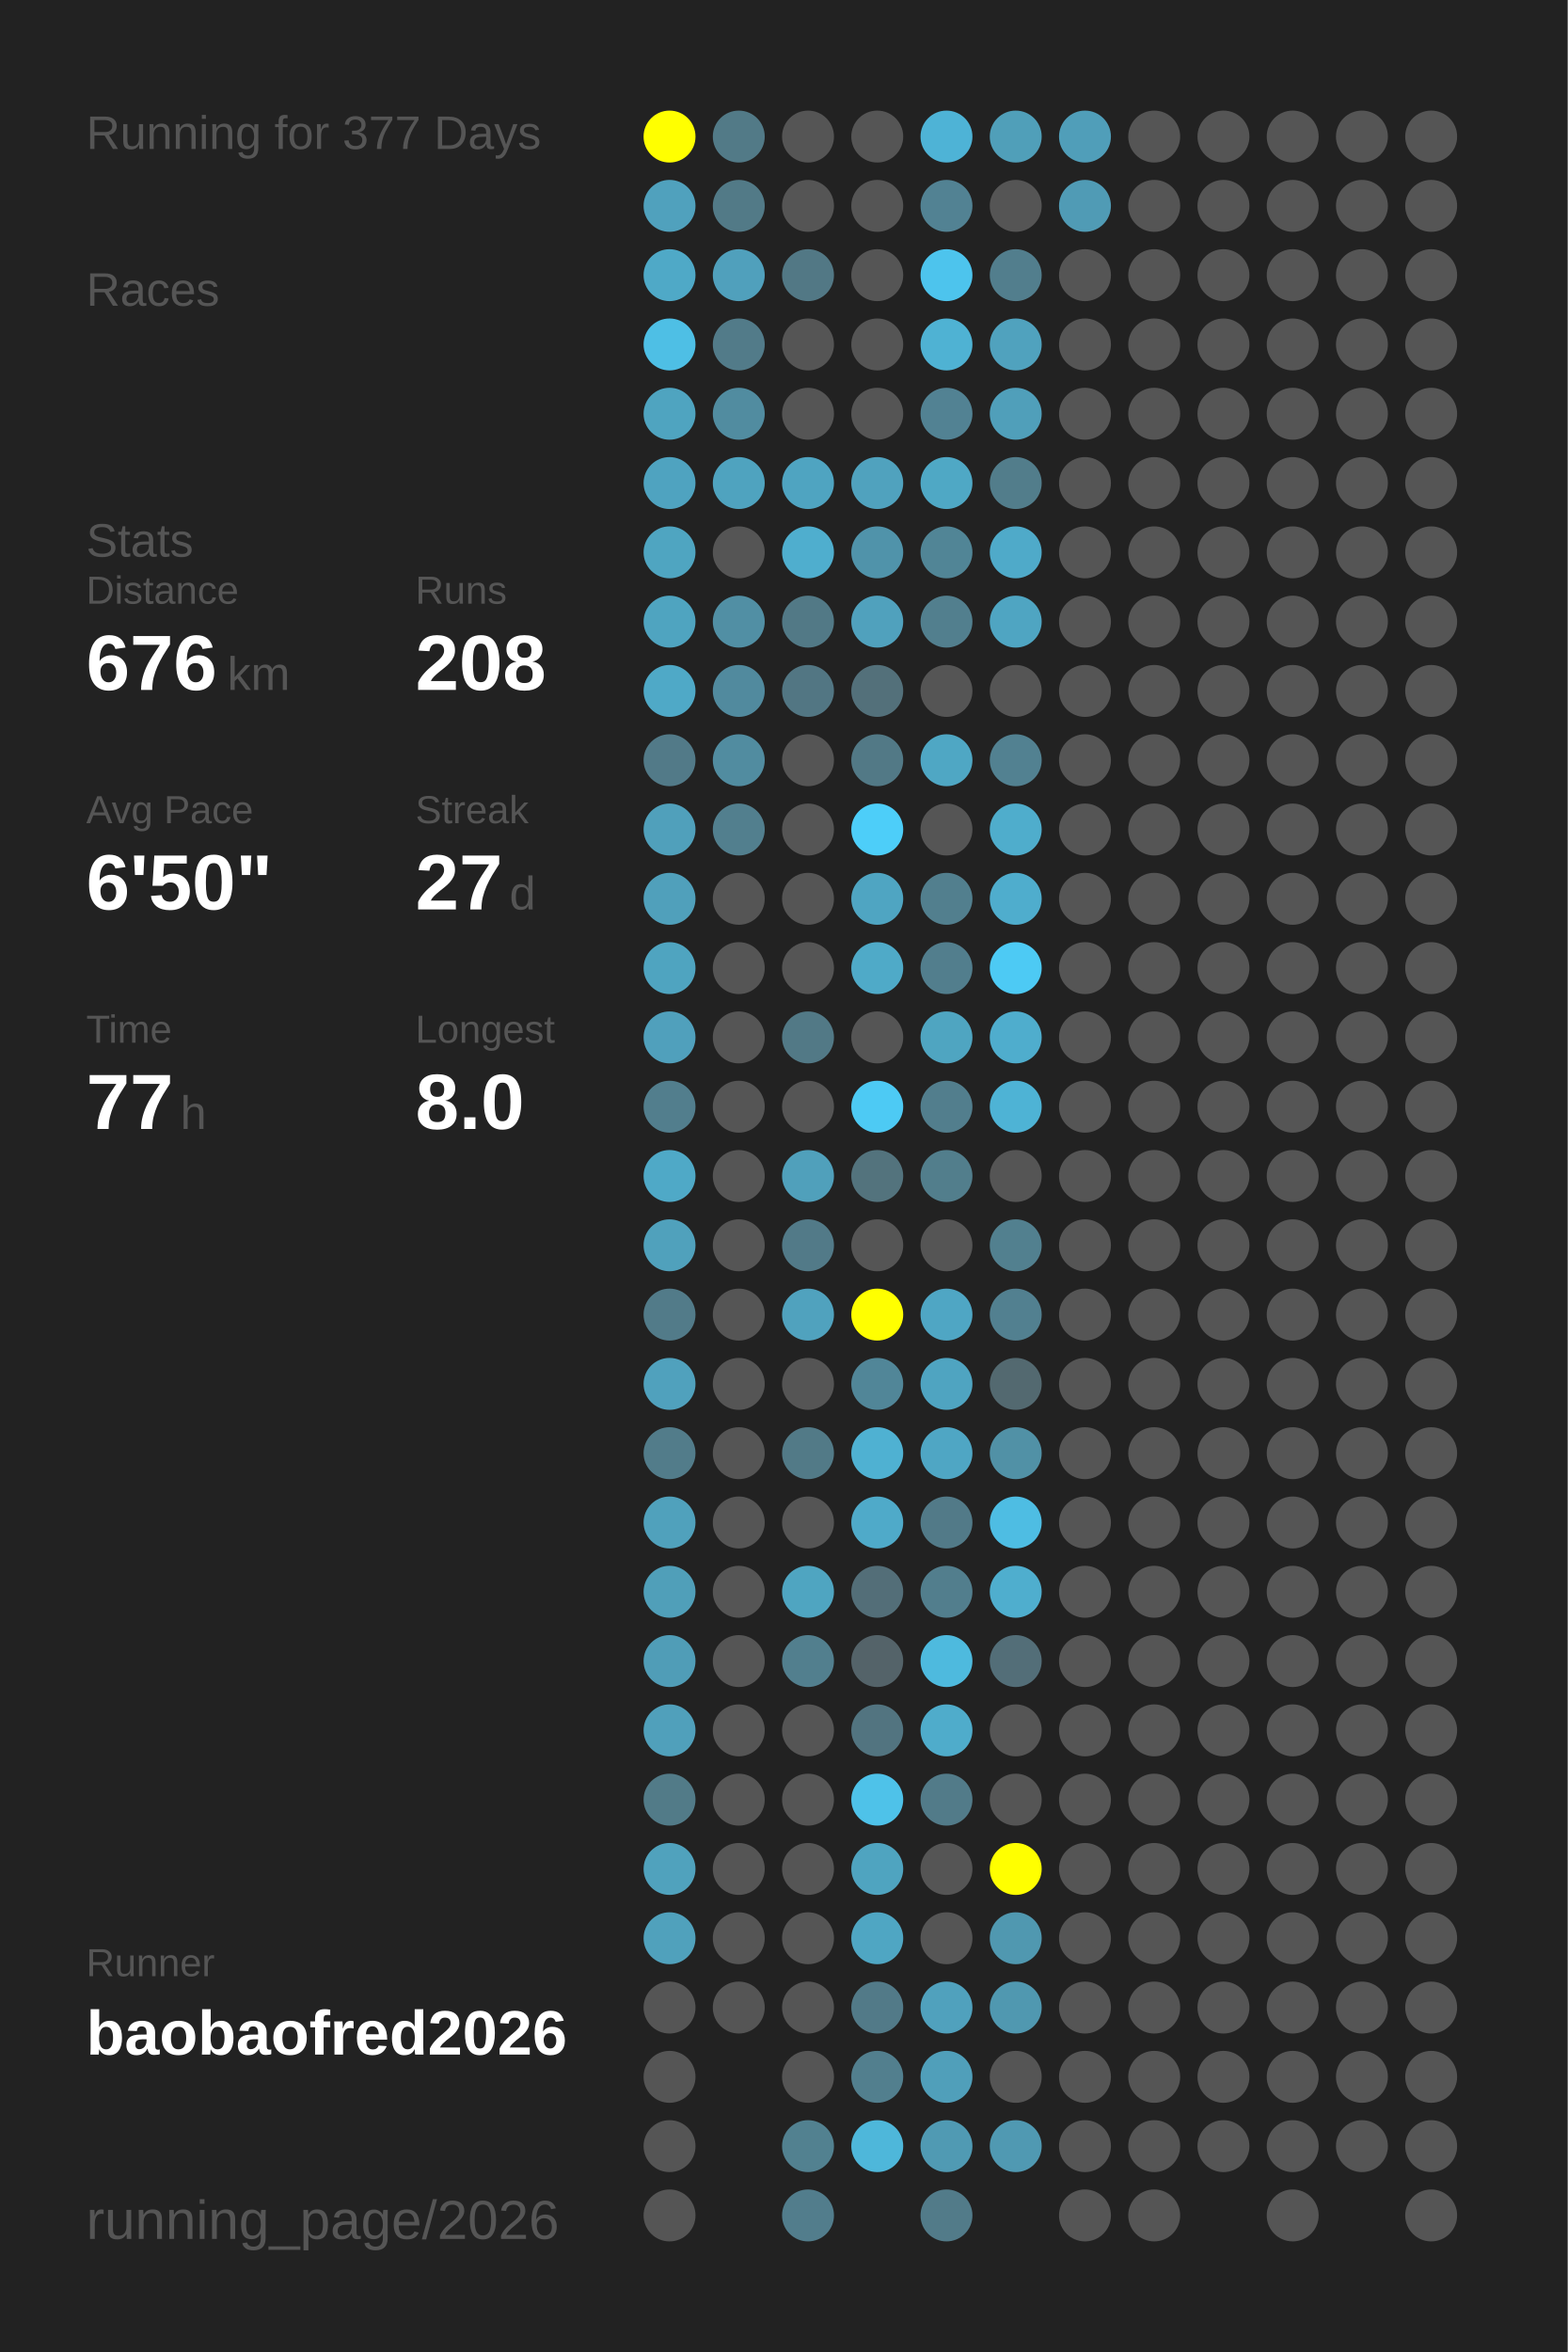
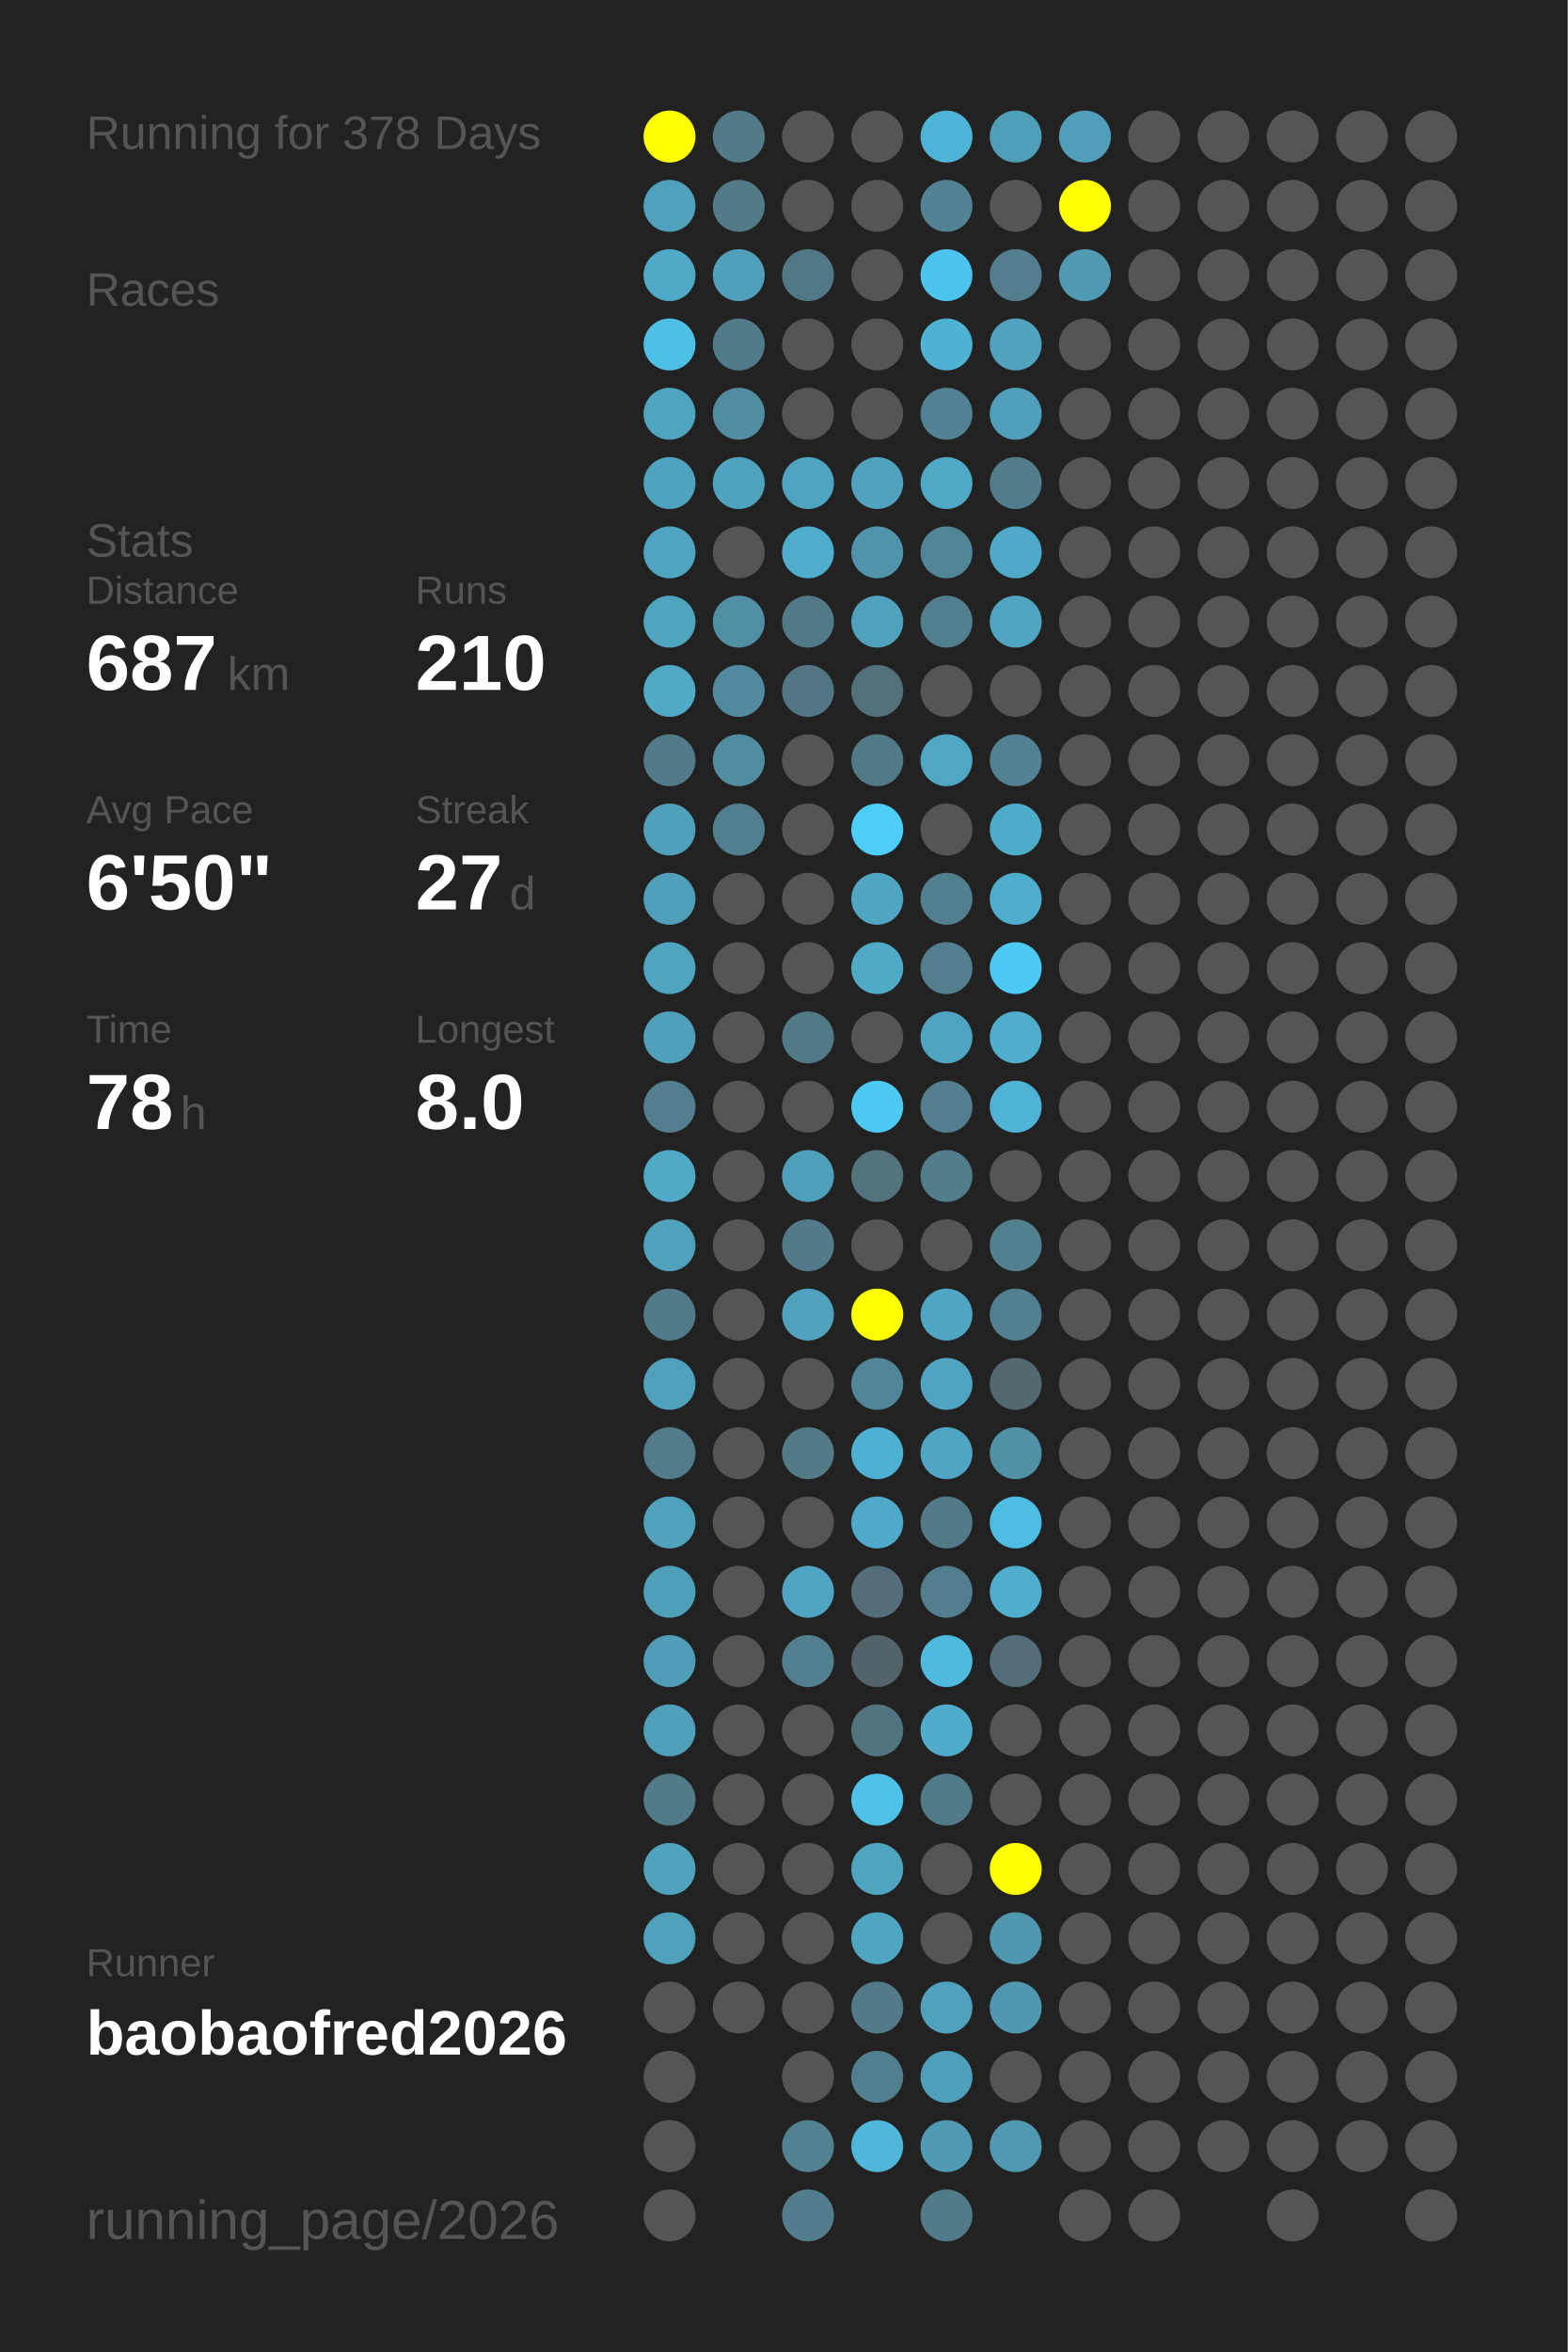
<svg xmlns="http://www.w3.org/2000/svg" baseProfile="full" height="300mm" version="1.1" viewBox="0,0,200,300" width="200mm">
  <defs />
  <rect fill="#222222" height="300" width="200" x="0" y="0" />
-   <text fill="#555555" style="font-size:6px; font-family:Arial;" x="11" y="19">Running for 377 Days</text>
+   <text fill="#555555" style="font-size:6px; font-family:Arial;" x="11" y="19">Running for 378 Days</text>
  <text fill="#555555" style="font-size:6px; font-family:Arial;" x="11" y="39">Races</text>
  <text fill="#555555" style="font-size:6px; font-family:Arial;" x="11" y="71">Stats</text>
  <text fill="#555555" style="font-size:5px; font-family:Arial;" x="11" y="77">Distance</text>
-   <text fill="#FFFFFF" style="font-size:10px; font-family:Arial; font-weight:bold;" x="11" y="88">676</text>
+   <text fill="#FFFFFF" style="font-size:10px; font-family:Arial; font-weight:bold;" x="11" y="88">687</text>
  <text fill="#555555" style="font-size:6px; font-family:Arial;" x="29" y="88">km</text>
  <text fill="#555555" style="font-size:5px; font-family:Arial;" x="53" y="77">Runs</text>
-   <text fill="#FFFFFF" style="font-size:10px; font-family:Arial; font-weight:bold;" x="53" y="88">208</text>
+   <text fill="#FFFFFF" style="font-size:10px; font-family:Arial; font-weight:bold;" x="53" y="88">210</text>
  <text fill="#555555" style="font-size:5px; font-family:Arial;" x="11" y="105">Avg Pace</text>
  <text fill="#FFFFFF" style="font-size:10px; font-family:Arial; font-weight:bold;" x="11" y="116">6'50"</text>
  <text fill="#555555" style="font-size:5px; font-family:Arial;" x="53" y="105">Streak</text>
  <text fill="#FFFFFF" style="font-size:10px; font-family:Arial; font-weight:bold;" x="53" y="116">27</text>
  <text fill="#555555" style="font-size:6px; font-family:Arial;" x="65" y="116">d</text>
  <text fill="#555555" style="font-size:5px; font-family:Arial;" x="11" y="133">Time</text>
-   <text fill="#FFFFFF" style="font-size:10px; font-family:Arial; font-weight:bold;" x="11" y="144">77</text>
+   <text fill="#FFFFFF" style="font-size:10px; font-family:Arial; font-weight:bold;" x="11" y="144">78</text>
  <text fill="#555555" style="font-size:6px; font-family:Arial;" x="23" y="144">h</text>
  <text fill="#555555" style="font-size:5px; font-family:Arial;" x="53" y="133">Longest</text>
  <text fill="#FFFFFF" style="font-size:10px; font-family:Arial; font-weight:bold;" x="53" y="144">8.0</text>
  <text fill="#555555" style="font-size:5px; font-family:Arial;" x="11" y="252.065">Runner</text>
  <text fill="#FFFFFF" style="font-size:8px; font-family:Arial; font-weight:bold;" x="11" y="262.065">baobaofred2026</text>
  <text fill="#555555" style="font-size:7px; font-family:Arial;" x="11" y="285.581">running_page/2026</text>
  <circle cx="85.417" cy="17.419" fill="#FFFF00" r="3.312" />
  <circle cx="85.417" cy="26.258" fill="#50a1bd" r="3.312" />
  <circle cx="85.417" cy="35.097" fill="#4fa9c7" r="3.312" />
  <circle cx="85.417" cy="43.935" fill="#4ebfe5" r="3.312" />
  <circle cx="85.417" cy="52.774" fill="#4fa4c0" r="3.312" />
  <circle cx="85.417" cy="61.613" fill="#4fa3c0" r="3.312" />
  <circle cx="85.417" cy="70.452" fill="#4fa5c1" r="3.312" />
  <circle cx="85.417" cy="79.29" fill="#4fa4c0" r="3.312" />
  <circle cx="85.417" cy="88.129" fill="#4fa9c7" r="3.312" />
  <circle cx="85.417" cy="96.968" fill="#527a88" r="3.312" />
  <circle cx="85.417" cy="105.806" fill="#50a0bb" r="3.312" />
  <circle cx="85.417" cy="114.645" fill="#50a0bb" r="3.312" />
  <circle cx="85.417" cy="123.484" fill="#4fa4c0" r="3.312" />
  <circle cx="85.417" cy="132.323" fill="#50a0bc" r="3.312" />
  <circle cx="85.417" cy="141.161" fill="#527e8d" r="3.312" />
  <circle cx="85.417" cy="150" fill="#4fa9c7" r="3.312" />
  <circle cx="85.417" cy="158.839" fill="#50a1bc" r="3.312" />
  <circle cx="85.417" cy="167.677" fill="#527b89" r="3.312" />
  <circle cx="85.417" cy="176.516" fill="#50a1bd" r="3.312" />
  <circle cx="85.417" cy="185.355" fill="#527c8a" r="3.312" />
  <circle cx="85.417" cy="194.194" fill="#50a1bc" r="3.312" />
  <circle cx="85.417" cy="203.032" fill="#509fb9" r="3.312" />
  <circle cx="85.417" cy="211.871" fill="#509db7" r="3.312" />
  <circle cx="85.417" cy="220.71" fill="#50a0bb" r="3.312" />
  <circle cx="85.417" cy="229.548" fill="#527b88" r="3.312" />
  <circle cx="85.417" cy="238.387" fill="#50a2bd" r="3.312" />
  <circle cx="85.417" cy="247.226" fill="#50a1bc" r="3.312" />
  <circle cx="85.417" cy="256.065" fill="#555555" r="3.312" />
  <circle cx="85.417" cy="264.903" fill="#555555" r="3.312" />
  <circle cx="85.417" cy="273.742" fill="#555555" r="3.312" />
  <circle cx="85.417" cy="282.581" fill="#555555" r="3.312" />
  <circle cx="94.25" cy="17.419" fill="#527a87" r="3.312" />
  <circle cx="94.25" cy="26.258" fill="#527a87" r="3.312" />
  <circle cx="94.25" cy="35.097" fill="#50a0bc" r="3.312" />
  <circle cx="94.25" cy="43.935" fill="#527b89" r="3.312" />
  <circle cx="94.25" cy="52.774" fill="#518ca0" r="3.312" />
  <circle cx="94.25" cy="61.613" fill="#4fa3bf" r="3.312" />
  <circle cx="94.25" cy="70.452" fill="#555555" r="3.312" />
  <circle cx="94.25" cy="79.29" fill="#518fa4" r="3.312" />
  <circle cx="94.25" cy="88.129" fill="#518a9e" r="3.312" />
  <circle cx="94.25" cy="96.968" fill="#518ca0" r="3.312" />
  <circle cx="94.25" cy="105.806" fill="#527f8e" r="3.312" />
  <circle cx="94.25" cy="114.645" fill="#555555" r="3.312" />
  <circle cx="94.25" cy="123.484" fill="#555555" r="3.312" />
  <circle cx="94.25" cy="132.323" fill="#555555" r="3.312" />
  <circle cx="94.25" cy="141.161" fill="#555555" r="3.312" />
  <circle cx="94.25" cy="150" fill="#555555" r="3.312" />
  <circle cx="94.25" cy="158.839" fill="#555555" r="3.312" />
  <circle cx="94.25" cy="167.677" fill="#555555" r="3.312" />
  <circle cx="94.25" cy="176.516" fill="#555555" r="3.312" />
  <circle cx="94.25" cy="185.355" fill="#555555" r="3.312" />
  <circle cx="94.25" cy="194.194" fill="#555555" r="3.312" />
  <circle cx="94.25" cy="203.032" fill="#555555" r="3.312" />
  <circle cx="94.25" cy="211.871" fill="#555555" r="3.312" />
  <circle cx="94.25" cy="220.71" fill="#555555" r="3.312" />
  <circle cx="94.25" cy="229.548" fill="#555555" r="3.312" />
  <circle cx="94.25" cy="238.387" fill="#555555" r="3.312" />
  <circle cx="94.25" cy="247.226" fill="#555555" r="3.312" />
  <circle cx="94.25" cy="256.065" fill="#555555" r="3.312" />
  <circle cx="103.083" cy="17.419" fill="#555555" r="3.312" />
  <circle cx="103.083" cy="26.258" fill="#555555" r="3.312" />
  <circle cx="103.083" cy="35.097" fill="#527885" r="3.312" />
  <circle cx="103.083" cy="43.935" fill="#555555" r="3.312" />
  <circle cx="103.083" cy="52.774" fill="#555555" r="3.312" />
  <circle cx="103.083" cy="61.613" fill="#4fa4c1" r="3.312" />
  <circle cx="103.083" cy="70.452" fill="#4faece" r="3.312" />
  <circle cx="103.083" cy="79.29" fill="#527986" r="3.312" />
  <circle cx="103.083" cy="88.129" fill="#527683" r="3.312" />
  <circle cx="103.083" cy="96.968" fill="#555555" r="3.312" />
  <circle cx="103.083" cy="105.806" fill="#555555" r="3.312" />
  <circle cx="103.083" cy="114.645" fill="#555555" r="3.312" />
  <circle cx="103.083" cy="123.484" fill="#555555" r="3.312" />
  <circle cx="103.083" cy="132.323" fill="#527986" r="3.312" />
  <circle cx="103.083" cy="141.161" fill="#555555" r="3.312" />
  <circle cx="103.083" cy="150" fill="#50a0bb" r="3.312" />
  <circle cx="103.083" cy="158.839" fill="#527a88" r="3.312" />
  <circle cx="103.083" cy="167.677" fill="#50a2be" r="3.312" />
  <circle cx="103.083" cy="176.516" fill="#555555" r="3.312" />
  <circle cx="103.083" cy="185.355" fill="#527a87" r="3.312" />
  <circle cx="103.083" cy="194.194" fill="#555555" r="3.312" />
  <circle cx="103.083" cy="203.032" fill="#4fa5c1" r="3.312" />
  <circle cx="103.083" cy="211.871" fill="#527f8e" r="3.312" />
  <circle cx="103.083" cy="220.71" fill="#555555" r="3.312" />
  <circle cx="103.083" cy="229.548" fill="#555555" r="3.312" />
  <circle cx="103.083" cy="238.387" fill="#555555" r="3.312" />
  <circle cx="103.083" cy="247.226" fill="#555555" r="3.312" />
  <circle cx="103.083" cy="256.065" fill="#555555" r="3.312" />
  <circle cx="103.083" cy="264.903" fill="#555555" r="3.312" />
  <circle cx="103.083" cy="273.742" fill="#528190" r="3.312" />
  <circle cx="103.083" cy="282.581" fill="#527d8c" r="3.312" />
  <circle cx="111.917" cy="17.419" fill="#555555" r="3.312" />
  <circle cx="111.917" cy="26.258" fill="#555555" r="3.312" />
  <circle cx="111.917" cy="35.097" fill="#555555" r="3.312" />
  <circle cx="111.917" cy="43.935" fill="#555555" r="3.312" />
  <circle cx="111.917" cy="52.774" fill="#555555" r="3.312" />
  <circle cx="111.917" cy="61.613" fill="#50a2be" r="3.312" />
  <circle cx="111.917" cy="70.452" fill="#5093aa" r="3.312" />
  <circle cx="111.917" cy="79.29" fill="#50a1bd" r="3.312" />
  <circle cx="111.917" cy="88.129" fill="#53707a" r="3.312" />
  <circle cx="111.917" cy="96.968" fill="#527986" r="3.312" />
  <circle cx="111.917" cy="105.806" fill="#4dcef9" r="3.312" />
  <circle cx="111.917" cy="114.645" fill="#4fa5c2" r="3.312" />
  <circle cx="111.917" cy="123.484" fill="#4faac8" r="3.312" />
  <circle cx="111.917" cy="132.323" fill="#555555" r="3.312" />
  <circle cx="111.917" cy="141.161" fill="#4dcaf4" r="3.312" />
  <circle cx="111.917" cy="150" fill="#53737d" r="3.312" />
  <circle cx="111.917" cy="158.839" fill="#555555" r="3.312" />
  <circle cx="111.917" cy="167.677" fill="#FFFF00" r="3.312" />
  <circle cx="111.917" cy="176.516" fill="#518698" r="3.312" />
  <circle cx="111.917" cy="185.355" fill="#4fb1d2" r="3.312" />
  <circle cx="111.917" cy="194.194" fill="#4faac9" r="3.312" />
  <circle cx="111.917" cy="203.032" fill="#536e78" r="3.312" />
  <circle cx="111.917" cy="211.871" fill="#546369" r="3.312" />
  <circle cx="111.917" cy="220.71" fill="#527480" r="3.312" />
  <circle cx="111.917" cy="229.548" fill="#4ec2e9" r="3.312" />
  <circle cx="111.917" cy="238.387" fill="#4fa4c0" r="3.312" />
  <circle cx="111.917" cy="247.226" fill="#4fa6c3" r="3.312" />
  <circle cx="111.917" cy="256.065" fill="#527a88" r="3.312" />
  <circle cx="111.917" cy="264.903" fill="#527f8e" r="3.312" />
  <circle cx="111.917" cy="273.742" fill="#4eb7da" r="3.312" />
  <circle cx="120.75" cy="17.419" fill="#4eb3d6" r="3.312" />
  <circle cx="120.75" cy="26.258" fill="#528293" r="3.312" />
  <circle cx="120.75" cy="35.097" fill="#4dc4ed" r="3.312" />
  <circle cx="120.75" cy="43.935" fill="#4fb2d3" r="3.312" />
  <circle cx="120.75" cy="52.774" fill="#528293" r="3.312" />
  <circle cx="120.75" cy="61.613" fill="#4fa8c5" r="3.312" />
  <circle cx="120.75" cy="70.452" fill="#518596" r="3.312" />
  <circle cx="120.75" cy="79.29" fill="#527f8e" r="3.312" />
  <circle cx="120.75" cy="88.129" fill="#555555" r="3.312" />
  <circle cx="120.75" cy="96.968" fill="#4fa7c4" r="3.312" />
  <circle cx="120.75" cy="105.806" fill="#555555" r="3.312" />
  <circle cx="120.75" cy="114.645" fill="#527f8e" r="3.312" />
  <circle cx="120.75" cy="123.484" fill="#527e8d" r="3.312" />
  <circle cx="120.75" cy="132.323" fill="#4fa5c1" r="3.312" />
  <circle cx="120.75" cy="141.161" fill="#527e8d" r="3.312" />
  <circle cx="120.75" cy="150" fill="#527e8c" r="3.312" />
  <circle cx="120.75" cy="158.839" fill="#555555" r="3.312" />
  <circle cx="120.75" cy="167.677" fill="#4fa6c4" r="3.312" />
  <circle cx="120.75" cy="176.516" fill="#4fa4c1" r="3.312" />
  <circle cx="120.75" cy="185.355" fill="#4fa6c4" r="3.312" />
  <circle cx="120.75" cy="194.194" fill="#527a88" r="3.312" />
  <circle cx="120.75" cy="203.032" fill="#527e8d" r="3.312" />
  <circle cx="120.75" cy="211.871" fill="#4ebade" r="3.312" />
  <circle cx="120.75" cy="220.71" fill="#4faccb" r="3.312" />
  <circle cx="120.75" cy="229.548" fill="#527b89" r="3.312" />
  <circle cx="120.75" cy="238.387" fill="#555555" r="3.312" />
  <circle cx="120.75" cy="247.226" fill="#555555" r="3.312" />
  <circle cx="120.75" cy="256.065" fill="#50a1bd" r="3.312" />
  <circle cx="120.75" cy="264.903" fill="#509fba" r="3.312" />
  <circle cx="120.75" cy="273.742" fill="#509ab3" r="3.312" />
  <circle cx="120.75" cy="282.581" fill="#527b89" r="3.312" />
  <circle cx="129.583" cy="17.419" fill="#509fb9" r="3.312" />
  <circle cx="129.583" cy="26.258" fill="#555555" r="3.312" />
  <circle cx="129.583" cy="35.097" fill="#527e8d" r="3.312" />
  <circle cx="129.583" cy="43.935" fill="#50a2be" r="3.312" />
  <circle cx="129.583" cy="52.774" fill="#509fba" r="3.312" />
  <circle cx="129.583" cy="61.613" fill="#527d8b" r="3.312" />
  <circle cx="129.583" cy="70.452" fill="#4faac9" r="3.312" />
  <circle cx="129.583" cy="79.29" fill="#4fa5c2" r="3.312" />
  <circle cx="129.583" cy="88.129" fill="#555555" r="3.312" />
  <circle cx="129.583" cy="96.968" fill="#528191" r="3.312" />
  <circle cx="129.583" cy="105.806" fill="#4fadcc" r="3.312" />
  <circle cx="129.583" cy="114.645" fill="#4fadcd" r="3.312" />
  <circle cx="129.583" cy="123.484" fill="#4dcaf4" r="3.312" />
  <circle cx="129.583" cy="132.323" fill="#4fadcd" r="3.312" />
  <circle cx="129.583" cy="141.161" fill="#4eb3d5" r="3.312" />
  <circle cx="129.583" cy="150" fill="#555555" r="3.312" />
  <circle cx="129.583" cy="158.839" fill="#52808f" r="3.312" />
  <circle cx="129.583" cy="167.677" fill="#528090" r="3.312" />
  <circle cx="129.583" cy="176.516" fill="#536970" r="3.312" />
  <circle cx="129.583" cy="185.355" fill="#5191a6" r="3.312" />
  <circle cx="129.583" cy="194.194" fill="#4ebde3" r="3.312" />
  <circle cx="129.583" cy="203.032" fill="#4faece" r="3.312" />
  <circle cx="129.583" cy="211.871" fill="#536e78" r="3.312" />
  <circle cx="129.583" cy="220.71" fill="#555555" r="3.312" />
  <circle cx="129.583" cy="229.548" fill="#555555" r="3.312" />
  <circle cx="129.583" cy="238.387" fill="#FFFF00" r="3.312" />
  <circle cx="129.583" cy="247.226" fill="#5098b0" r="3.312" />
  <circle cx="129.583" cy="256.065" fill="#5098b0" r="3.312" />
  <circle cx="129.583" cy="264.903" fill="#555555" r="3.312" />
  <circle cx="129.583" cy="273.742" fill="#5099b2" r="3.312" />
  <circle cx="138.417" cy="17.419" fill="#509eb9" r="3.312" />
-   <circle cx="138.417" cy="26.258" fill="#509bb5" r="3.312" />
-   <circle cx="138.417" cy="35.097" fill="#555555" r="3.312" />
+   <circle cx="138.417" cy="26.258" fill="#FFFF00" r="3.312" />
+   <circle cx="138.417" cy="35.097" fill="#509ab2" r="3.312" />
  <circle cx="138.417" cy="43.935" fill="#555555" r="3.312" />
  <circle cx="138.417" cy="52.774" fill="#555555" r="3.312" />
  <circle cx="138.417" cy="61.613" fill="#555555" r="3.312" />
  <circle cx="138.417" cy="70.452" fill="#555555" r="3.312" />
  <circle cx="138.417" cy="79.29" fill="#555555" r="3.312" />
  <circle cx="138.417" cy="88.129" fill="#555555" r="3.312" />
  <circle cx="138.417" cy="96.968" fill="#555555" r="3.312" />
  <circle cx="138.417" cy="105.806" fill="#555555" r="3.312" />
  <circle cx="138.417" cy="114.645" fill="#555555" r="3.312" />
  <circle cx="138.417" cy="123.484" fill="#555555" r="3.312" />
  <circle cx="138.417" cy="132.323" fill="#555555" r="3.312" />
  <circle cx="138.417" cy="141.161" fill="#555555" r="3.312" />
  <circle cx="138.417" cy="150" fill="#555555" r="3.312" />
  <circle cx="138.417" cy="158.839" fill="#555555" r="3.312" />
  <circle cx="138.417" cy="167.677" fill="#555555" r="3.312" />
  <circle cx="138.417" cy="176.516" fill="#555555" r="3.312" />
  <circle cx="138.417" cy="185.355" fill="#555555" r="3.312" />
  <circle cx="138.417" cy="194.194" fill="#555555" r="3.312" />
  <circle cx="138.417" cy="203.032" fill="#555555" r="3.312" />
  <circle cx="138.417" cy="211.871" fill="#555555" r="3.312" />
  <circle cx="138.417" cy="220.71" fill="#555555" r="3.312" />
  <circle cx="138.417" cy="229.548" fill="#555555" r="3.312" />
  <circle cx="138.417" cy="238.387" fill="#555555" r="3.312" />
  <circle cx="138.417" cy="247.226" fill="#555555" r="3.312" />
  <circle cx="138.417" cy="256.065" fill="#555555" r="3.312" />
  <circle cx="138.417" cy="264.903" fill="#555555" r="3.312" />
  <circle cx="138.417" cy="273.742" fill="#555555" r="3.312" />
  <circle cx="138.417" cy="282.581" fill="#555555" r="3.312" />
  <circle cx="147.25" cy="17.419" fill="#555555" r="3.312" />
  <circle cx="147.25" cy="26.258" fill="#555555" r="3.312" />
  <circle cx="147.25" cy="35.097" fill="#555555" r="3.312" />
  <circle cx="147.25" cy="43.935" fill="#555555" r="3.312" />
  <circle cx="147.25" cy="52.774" fill="#555555" r="3.312" />
  <circle cx="147.25" cy="61.613" fill="#555555" r="3.312" />
  <circle cx="147.25" cy="70.452" fill="#555555" r="3.312" />
  <circle cx="147.25" cy="79.29" fill="#555555" r="3.312" />
  <circle cx="147.25" cy="88.129" fill="#555555" r="3.312" />
  <circle cx="147.25" cy="96.968" fill="#555555" r="3.312" />
  <circle cx="147.25" cy="105.806" fill="#555555" r="3.312" />
  <circle cx="147.25" cy="114.645" fill="#555555" r="3.312" />
  <circle cx="147.25" cy="123.484" fill="#555555" r="3.312" />
  <circle cx="147.25" cy="132.323" fill="#555555" r="3.312" />
  <circle cx="147.25" cy="141.161" fill="#555555" r="3.312" />
  <circle cx="147.25" cy="150" fill="#555555" r="3.312" />
  <circle cx="147.25" cy="158.839" fill="#555555" r="3.312" />
  <circle cx="147.25" cy="167.677" fill="#555555" r="3.312" />
  <circle cx="147.25" cy="176.516" fill="#555555" r="3.312" />
  <circle cx="147.25" cy="185.355" fill="#555555" r="3.312" />
  <circle cx="147.25" cy="194.194" fill="#555555" r="3.312" />
  <circle cx="147.25" cy="203.032" fill="#555555" r="3.312" />
  <circle cx="147.25" cy="211.871" fill="#555555" r="3.312" />
  <circle cx="147.25" cy="220.71" fill="#555555" r="3.312" />
  <circle cx="147.25" cy="229.548" fill="#555555" r="3.312" />
  <circle cx="147.25" cy="238.387" fill="#555555" r="3.312" />
  <circle cx="147.25" cy="247.226" fill="#555555" r="3.312" />
  <circle cx="147.25" cy="256.065" fill="#555555" r="3.312" />
  <circle cx="147.25" cy="264.903" fill="#555555" r="3.312" />
  <circle cx="147.25" cy="273.742" fill="#555555" r="3.312" />
  <circle cx="147.25" cy="282.581" fill="#555555" r="3.312" />
  <circle cx="156.083" cy="17.419" fill="#555555" r="3.312" />
  <circle cx="156.083" cy="26.258" fill="#555555" r="3.312" />
  <circle cx="156.083" cy="35.097" fill="#555555" r="3.312" />
  <circle cx="156.083" cy="43.935" fill="#555555" r="3.312" />
  <circle cx="156.083" cy="52.774" fill="#555555" r="3.312" />
  <circle cx="156.083" cy="61.613" fill="#555555" r="3.312" />
  <circle cx="156.083" cy="70.452" fill="#555555" r="3.312" />
  <circle cx="156.083" cy="79.29" fill="#555555" r="3.312" />
  <circle cx="156.083" cy="88.129" fill="#555555" r="3.312" />
  <circle cx="156.083" cy="96.968" fill="#555555" r="3.312" />
  <circle cx="156.083" cy="105.806" fill="#555555" r="3.312" />
  <circle cx="156.083" cy="114.645" fill="#555555" r="3.312" />
  <circle cx="156.083" cy="123.484" fill="#555555" r="3.312" />
  <circle cx="156.083" cy="132.323" fill="#555555" r="3.312" />
  <circle cx="156.083" cy="141.161" fill="#555555" r="3.312" />
  <circle cx="156.083" cy="150" fill="#555555" r="3.312" />
  <circle cx="156.083" cy="158.839" fill="#555555" r="3.312" />
  <circle cx="156.083" cy="167.677" fill="#555555" r="3.312" />
  <circle cx="156.083" cy="176.516" fill="#555555" r="3.312" />
  <circle cx="156.083" cy="185.355" fill="#555555" r="3.312" />
  <circle cx="156.083" cy="194.194" fill="#555555" r="3.312" />
  <circle cx="156.083" cy="203.032" fill="#555555" r="3.312" />
  <circle cx="156.083" cy="211.871" fill="#555555" r="3.312" />
  <circle cx="156.083" cy="220.71" fill="#555555" r="3.312" />
  <circle cx="156.083" cy="229.548" fill="#555555" r="3.312" />
  <circle cx="156.083" cy="238.387" fill="#555555" r="3.312" />
  <circle cx="156.083" cy="247.226" fill="#555555" r="3.312" />
  <circle cx="156.083" cy="256.065" fill="#555555" r="3.312" />
  <circle cx="156.083" cy="264.903" fill="#555555" r="3.312" />
  <circle cx="156.083" cy="273.742" fill="#555555" r="3.312" />
  <circle cx="164.917" cy="17.419" fill="#555555" r="3.312" />
  <circle cx="164.917" cy="26.258" fill="#555555" r="3.312" />
  <circle cx="164.917" cy="35.097" fill="#555555" r="3.312" />
  <circle cx="164.917" cy="43.935" fill="#555555" r="3.312" />
  <circle cx="164.917" cy="52.774" fill="#555555" r="3.312" />
  <circle cx="164.917" cy="61.613" fill="#555555" r="3.312" />
  <circle cx="164.917" cy="70.452" fill="#555555" r="3.312" />
  <circle cx="164.917" cy="79.29" fill="#555555" r="3.312" />
  <circle cx="164.917" cy="88.129" fill="#555555" r="3.312" />
  <circle cx="164.917" cy="96.968" fill="#555555" r="3.312" />
  <circle cx="164.917" cy="105.806" fill="#555555" r="3.312" />
  <circle cx="164.917" cy="114.645" fill="#555555" r="3.312" />
  <circle cx="164.917" cy="123.484" fill="#555555" r="3.312" />
  <circle cx="164.917" cy="132.323" fill="#555555" r="3.312" />
  <circle cx="164.917" cy="141.161" fill="#555555" r="3.312" />
  <circle cx="164.917" cy="150" fill="#555555" r="3.312" />
  <circle cx="164.917" cy="158.839" fill="#555555" r="3.312" />
  <circle cx="164.917" cy="167.677" fill="#555555" r="3.312" />
  <circle cx="164.917" cy="176.516" fill="#555555" r="3.312" />
  <circle cx="164.917" cy="185.355" fill="#555555" r="3.312" />
  <circle cx="164.917" cy="194.194" fill="#555555" r="3.312" />
  <circle cx="164.917" cy="203.032" fill="#555555" r="3.312" />
  <circle cx="164.917" cy="211.871" fill="#555555" r="3.312" />
  <circle cx="164.917" cy="220.71" fill="#555555" r="3.312" />
  <circle cx="164.917" cy="229.548" fill="#555555" r="3.312" />
  <circle cx="164.917" cy="238.387" fill="#555555" r="3.312" />
  <circle cx="164.917" cy="247.226" fill="#555555" r="3.312" />
  <circle cx="164.917" cy="256.065" fill="#555555" r="3.312" />
  <circle cx="164.917" cy="264.903" fill="#555555" r="3.312" />
  <circle cx="164.917" cy="273.742" fill="#555555" r="3.312" />
  <circle cx="164.917" cy="282.581" fill="#555555" r="3.312" />
  <circle cx="173.75" cy="17.419" fill="#555555" r="3.312" />
  <circle cx="173.75" cy="26.258" fill="#555555" r="3.312" />
  <circle cx="173.75" cy="35.097" fill="#555555" r="3.312" />
  <circle cx="173.75" cy="43.935" fill="#555555" r="3.312" />
  <circle cx="173.75" cy="52.774" fill="#555555" r="3.312" />
  <circle cx="173.75" cy="61.613" fill="#555555" r="3.312" />
  <circle cx="173.75" cy="70.452" fill="#555555" r="3.312" />
  <circle cx="173.75" cy="79.29" fill="#555555" r="3.312" />
  <circle cx="173.75" cy="88.129" fill="#555555" r="3.312" />
  <circle cx="173.75" cy="96.968" fill="#555555" r="3.312" />
  <circle cx="173.75" cy="105.806" fill="#555555" r="3.312" />
  <circle cx="173.75" cy="114.645" fill="#555555" r="3.312" />
  <circle cx="173.75" cy="123.484" fill="#555555" r="3.312" />
  <circle cx="173.75" cy="132.323" fill="#555555" r="3.312" />
  <circle cx="173.75" cy="141.161" fill="#555555" r="3.312" />
  <circle cx="173.75" cy="150" fill="#555555" r="3.312" />
  <circle cx="173.75" cy="158.839" fill="#555555" r="3.312" />
  <circle cx="173.75" cy="167.677" fill="#555555" r="3.312" />
  <circle cx="173.75" cy="176.516" fill="#555555" r="3.312" />
  <circle cx="173.75" cy="185.355" fill="#555555" r="3.312" />
  <circle cx="173.75" cy="194.194" fill="#555555" r="3.312" />
  <circle cx="173.75" cy="203.032" fill="#555555" r="3.312" />
  <circle cx="173.75" cy="211.871" fill="#555555" r="3.312" />
  <circle cx="173.75" cy="220.71" fill="#555555" r="3.312" />
  <circle cx="173.75" cy="229.548" fill="#555555" r="3.312" />
  <circle cx="173.75" cy="238.387" fill="#555555" r="3.312" />
  <circle cx="173.75" cy="247.226" fill="#555555" r="3.312" />
  <circle cx="173.75" cy="256.065" fill="#555555" r="3.312" />
  <circle cx="173.75" cy="264.903" fill="#555555" r="3.312" />
  <circle cx="173.75" cy="273.742" fill="#555555" r="3.312" />
  <circle cx="182.583" cy="17.419" fill="#555555" r="3.312" />
  <circle cx="182.583" cy="26.258" fill="#555555" r="3.312" />
  <circle cx="182.583" cy="35.097" fill="#555555" r="3.312" />
  <circle cx="182.583" cy="43.935" fill="#555555" r="3.312" />
  <circle cx="182.583" cy="52.774" fill="#555555" r="3.312" />
  <circle cx="182.583" cy="61.613" fill="#555555" r="3.312" />
  <circle cx="182.583" cy="70.452" fill="#555555" r="3.312" />
  <circle cx="182.583" cy="79.29" fill="#555555" r="3.312" />
  <circle cx="182.583" cy="88.129" fill="#555555" r="3.312" />
  <circle cx="182.583" cy="96.968" fill="#555555" r="3.312" />
  <circle cx="182.583" cy="105.806" fill="#555555" r="3.312" />
  <circle cx="182.583" cy="114.645" fill="#555555" r="3.312" />
  <circle cx="182.583" cy="123.484" fill="#555555" r="3.312" />
  <circle cx="182.583" cy="132.323" fill="#555555" r="3.312" />
  <circle cx="182.583" cy="141.161" fill="#555555" r="3.312" />
  <circle cx="182.583" cy="150" fill="#555555" r="3.312" />
  <circle cx="182.583" cy="158.839" fill="#555555" r="3.312" />
  <circle cx="182.583" cy="167.677" fill="#555555" r="3.312" />
  <circle cx="182.583" cy="176.516" fill="#555555" r="3.312" />
  <circle cx="182.583" cy="185.355" fill="#555555" r="3.312" />
  <circle cx="182.583" cy="194.194" fill="#555555" r="3.312" />
  <circle cx="182.583" cy="203.032" fill="#555555" r="3.312" />
  <circle cx="182.583" cy="211.871" fill="#555555" r="3.312" />
  <circle cx="182.583" cy="220.71" fill="#555555" r="3.312" />
  <circle cx="182.583" cy="229.548" fill="#555555" r="3.312" />
  <circle cx="182.583" cy="238.387" fill="#555555" r="3.312" />
  <circle cx="182.583" cy="247.226" fill="#555555" r="3.312" />
  <circle cx="182.583" cy="256.065" fill="#555555" r="3.312" />
  <circle cx="182.583" cy="264.903" fill="#555555" r="3.312" />
  <circle cx="182.583" cy="273.742" fill="#555555" r="3.312" />
  <circle cx="182.583" cy="282.581" fill="#555555" r="3.312" />
</svg>
